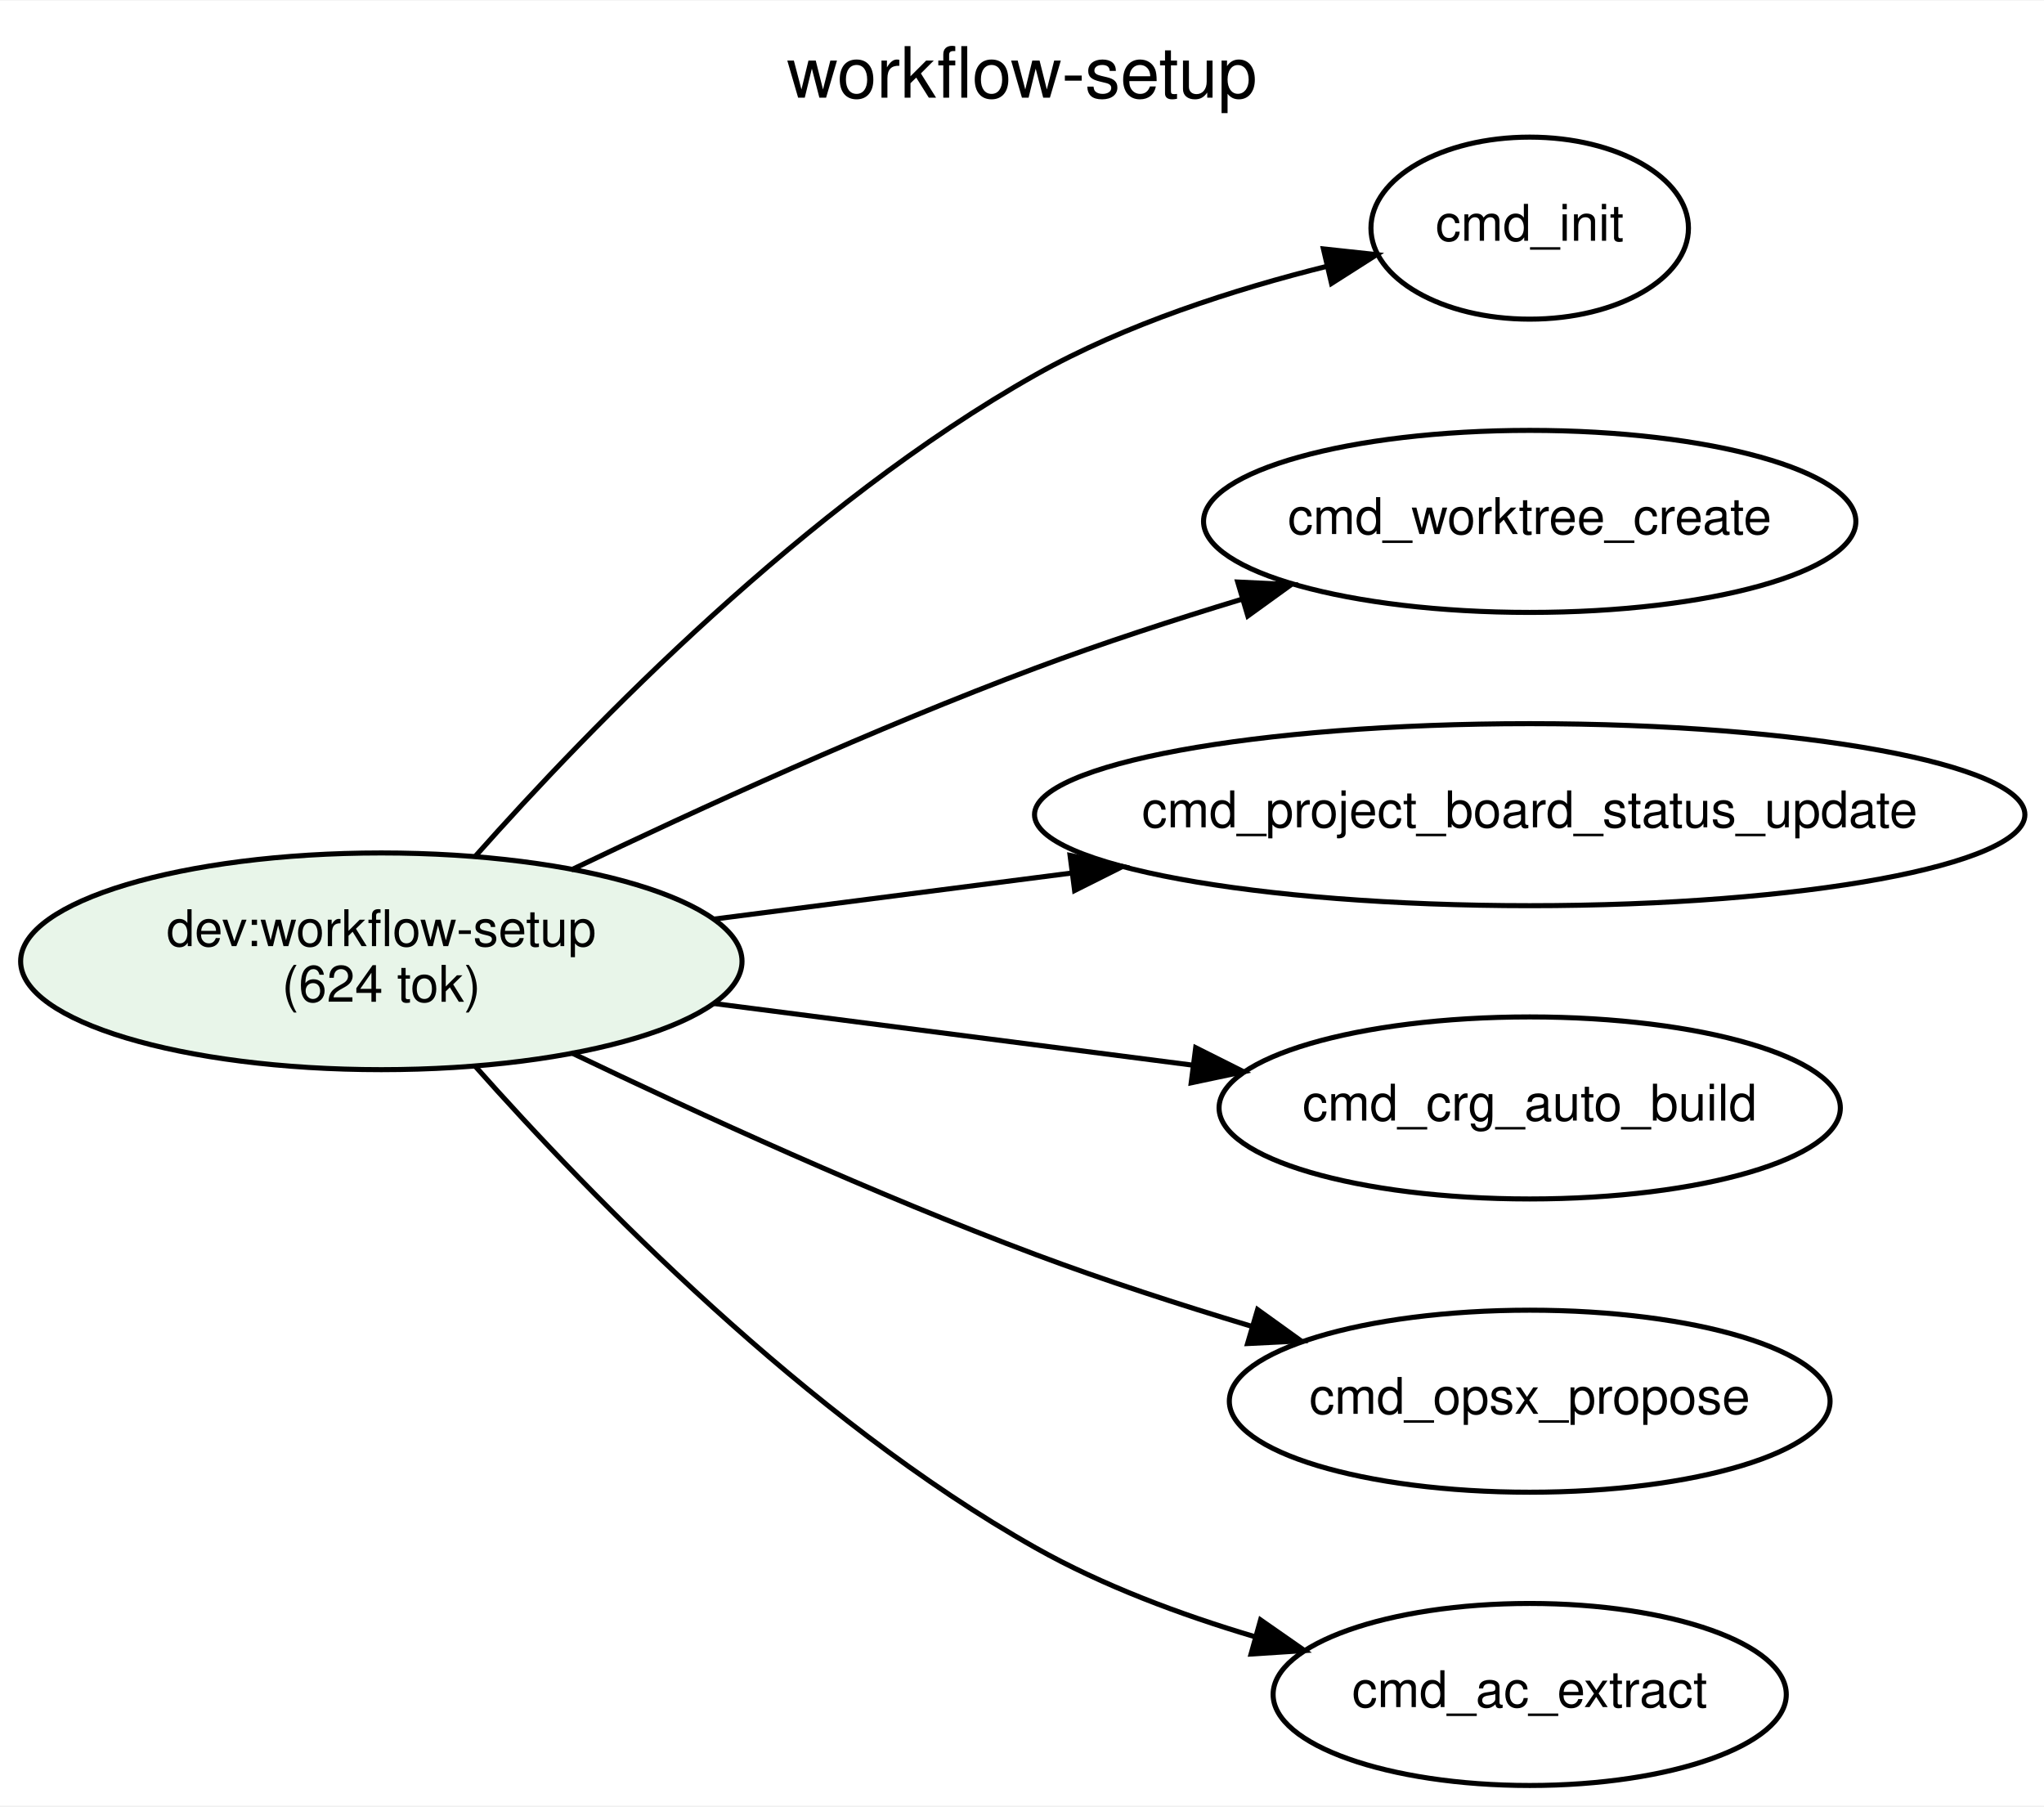
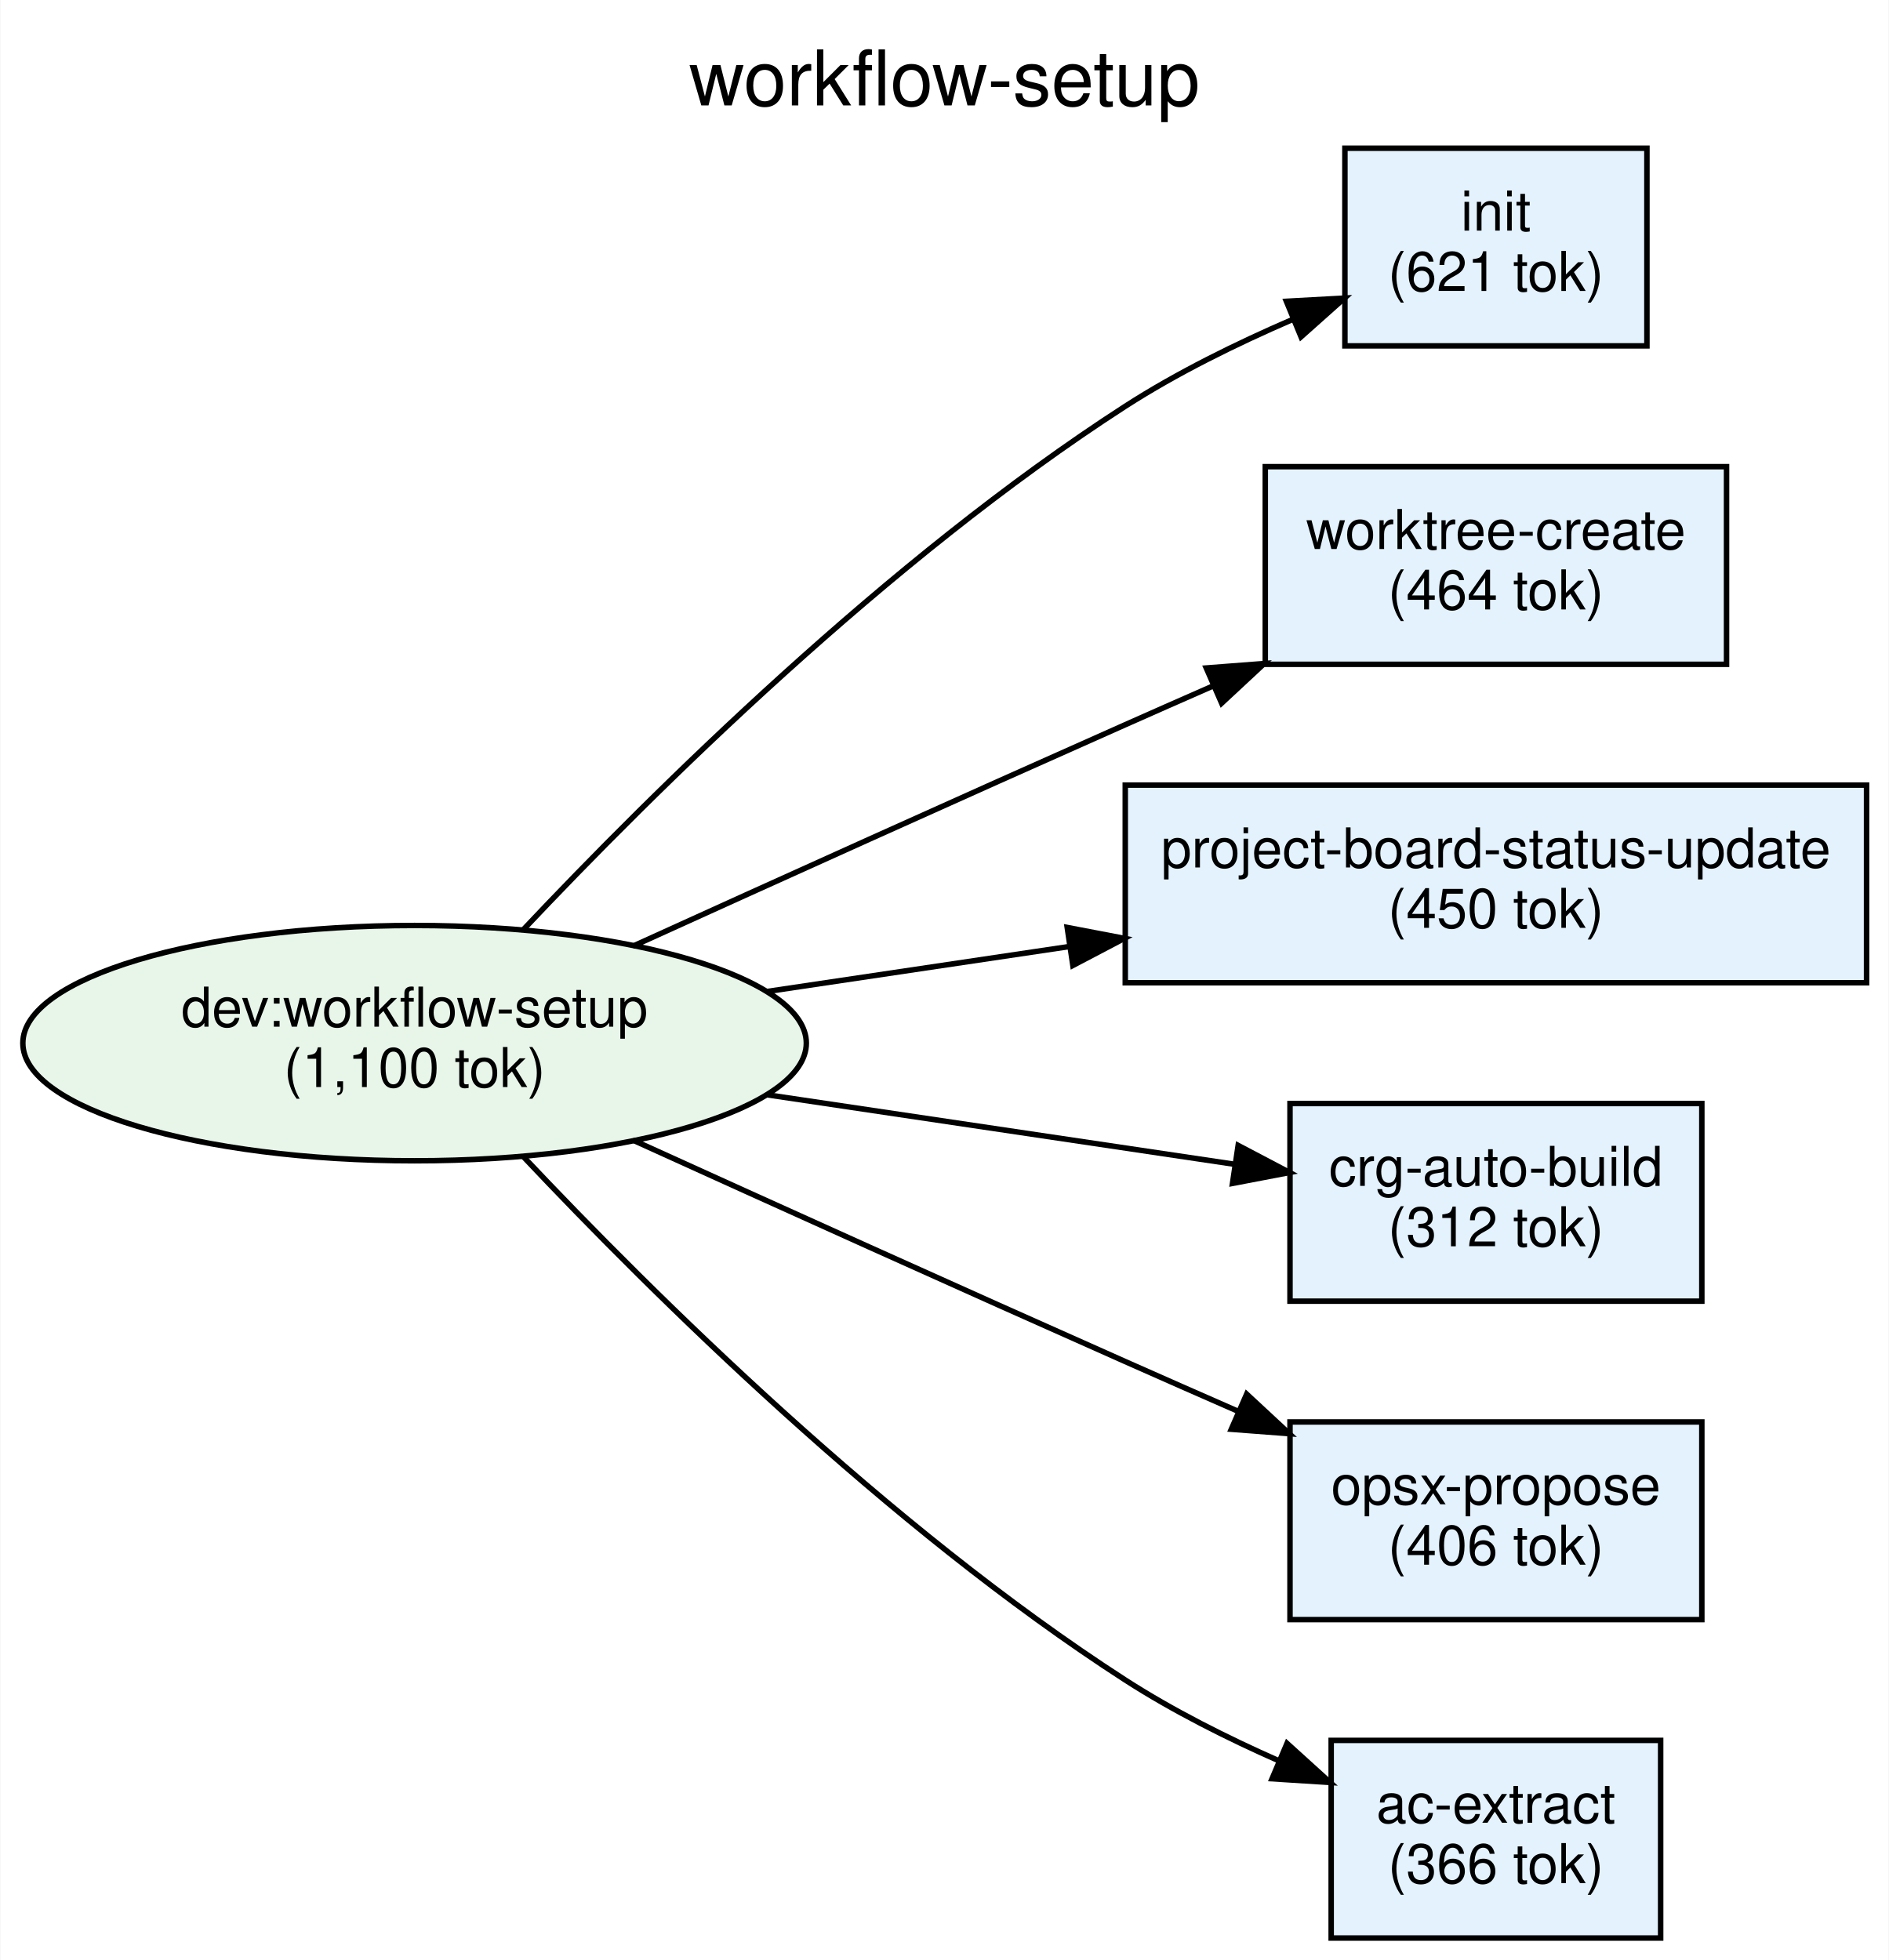
- <svg xmlns="http://www.w3.org/2000/svg" width="404pt" height="357pt" viewBox="0.00 0.00 404.27 357.00">
+ <svg xmlns="http://www.w3.org/2000/svg" width="344pt" height="357pt" viewBox="0.00 0.00 343.84 357.00">
  <g id="graph0" class="graph" transform="scale(1 1) rotate(0) translate(4 353)">
-     <polygon fill="white" stroke="transparent" points="-4,4 -4,-353 400.27,-353 400.27,4 -4,4" />
-     <text text-anchor="middle" x="198.14" y="-333.8" font-family="Helvetica,sans-Serif" font-size="14.00">workflow-setup</text>
+     <polygon fill="white" stroke="transparent" points="-4,4 -4,-353 339.84,-353 339.84,4 -4,4" />
+     <text text-anchor="middle" x="167.92" y="-333.8" font-family="Helvetica,sans-Serif" font-size="14.00">workflow-setup</text>
    <g id="node1" class="node">
      <ellipse fill="#e8f5e9" stroke="black" cx="71.42" cy="-163" rx="71.34" ry="21.43" />
      <text text-anchor="middle" x="71.42" y="-166" font-family="Helvetica,sans-Serif" font-size="10.00">dev:workflow-setup</text>
-       <text text-anchor="middle" x="71.42" y="-155" font-family="Helvetica,sans-Serif" font-size="10.00">(624 tok)</text>
+       <text text-anchor="middle" x="71.42" y="-155" font-family="Helvetica,sans-Serif" font-size="10.00">(1,100 tok)</text>
    </g>
    <g id="node2" class="node">
-       <ellipse fill="none" stroke="black" cx="298.55" cy="-308" rx="31.4" ry="18" />
-       <text text-anchor="middle" x="298.55" y="-305.5" font-family="Helvetica,sans-Serif" font-size="10.00">cmd_init</text>
+       <polygon fill="#e3f2fd" stroke="black" points="295.84,-326 240.84,-326 240.84,-290 295.84,-290 295.84,-326" />
+       <text text-anchor="middle" x="268.34" y="-311" font-family="Helvetica,sans-Serif" font-size="10.00">init</text>
+       <text text-anchor="middle" x="268.34" y="-300" font-family="Helvetica,sans-Serif" font-size="10.00">(621 tok)</text>
    </g>
    <g id="edge1" class="edge">
-       <path fill="none" stroke="black" d="M89.88,-183.63C112.82,-209.48 155.55,-253.49 200.84,-279 218.62,-289.02 240.23,-295.92 258.52,-300.47" />
-       <polygon fill="black" stroke="black" points="257.75,-303.89 268.28,-302.76 259.35,-297.07 257.75,-303.89" />
+       <path fill="none" stroke="black" d="M91.21,-183.66C114.87,-208.75 157.66,-251.15 200.84,-279 210.22,-285.05 221.08,-290.39 231.27,-294.79" />
+       <polygon fill="black" stroke="black" points="230.18,-298.12 240.76,-298.7 232.85,-291.65 230.18,-298.12" />
    </g>
    <g id="node3" class="node">
-       <ellipse fill="none" stroke="black" cx="298.55" cy="-250" rx="64.51" ry="18" />
-       <text text-anchor="middle" x="298.55" y="-247.5" font-family="Helvetica,sans-Serif" font-size="10.00">cmd_worktree_create</text>
+       <polygon fill="#e3f2fd" stroke="black" points="310.34,-268 226.34,-268 226.34,-232 310.34,-232 310.34,-268" />
+       <text text-anchor="middle" x="268.34" y="-253" font-family="Helvetica,sans-Serif" font-size="10.00">worktree-create</text>
+       <text text-anchor="middle" x="268.34" y="-242" font-family="Helvetica,sans-Serif" font-size="10.00">(464 tok)</text>
    </g>
    <g id="edge2" class="edge">
-       <path fill="none" stroke="black" d="M108.96,-181.07C134.37,-193.25 169.21,-209.18 200.84,-221 213.92,-225.89 228.22,-230.55 241.72,-234.64" />
-       <polygon fill="black" stroke="black" points="240.8,-238.01 251.38,-237.51 242.8,-231.31 240.8,-238.01" />
+       <path fill="none" stroke="black" d="M111.13,-180.64C136.59,-192.21 170.65,-207.6 200.84,-221 205.94,-223.27 211.28,-225.62 216.61,-227.96" />
+       <polygon fill="black" stroke="black" points="215.59,-231.33 226.15,-232.14 218.39,-224.92 215.59,-231.33" />
    </g>
    <g id="node4" class="node">
-       <ellipse fill="none" stroke="black" cx="298.55" cy="-192" rx="97.94" ry="18" />
-       <text text-anchor="middle" x="298.55" y="-189.5" font-family="Helvetica,sans-Serif" font-size="10.00">cmd_project_board_status_update</text>
+       <polygon fill="#e3f2fd" stroke="black" points="335.84,-210 200.84,-210 200.84,-174 335.84,-174 335.84,-210" />
+       <text text-anchor="middle" x="268.34" y="-195" font-family="Helvetica,sans-Serif" font-size="10.00">project-board-status-update</text>
+       <text text-anchor="middle" x="268.34" y="-184" font-family="Helvetica,sans-Serif" font-size="10.00">(450 tok)</text>
    </g>
    <g id="edge3" class="edge">
-       <path fill="none" stroke="black" d="M137.23,-171.35C159.29,-174.19 184.34,-177.42 207.98,-180.46" />
-       <polygon fill="black" stroke="black" points="207.64,-183.95 218.01,-181.75 208.54,-177 207.64,-183.95" />
+       <path fill="none" stroke="black" d="M135.7,-172.42C153.24,-175.02 172.47,-177.89 190.68,-180.6" />
+       <polygon fill="black" stroke="black" points="190.27,-184.07 200.68,-182.08 191.3,-177.15 190.27,-184.07" />
    </g>
    <g id="node5" class="node">
-       <ellipse fill="none" stroke="black" cx="298.55" cy="-134" rx="61.44" ry="18" />
-       <text text-anchor="middle" x="298.55" y="-131.5" font-family="Helvetica,sans-Serif" font-size="10.00">cmd_crg_auto_build</text>
+       <polygon fill="#e3f2fd" stroke="black" points="305.84,-152 230.84,-152 230.84,-116 305.84,-116 305.84,-152" />
+       <text text-anchor="middle" x="268.34" y="-137" font-family="Helvetica,sans-Serif" font-size="10.00">crg-auto-build</text>
+       <text text-anchor="middle" x="268.34" y="-126" font-family="Helvetica,sans-Serif" font-size="10.00">(312 tok)</text>
    </g>
    <g id="edge4" class="edge">
-       <path fill="none" stroke="black" d="M137.23,-154.65C166.87,-150.83 201.92,-146.32 231.67,-142.49" />
-       <polygon fill="black" stroke="black" points="232.49,-145.91 241.96,-141.16 231.6,-138.97 232.49,-145.91" />
+       <path fill="none" stroke="black" d="M135.7,-153.58C163.35,-149.47 195.2,-144.73 220.65,-140.95" />
+       <polygon fill="black" stroke="black" points="221.4,-144.37 230.77,-139.44 220.37,-137.45 221.4,-144.37" />
    </g>
    <g id="node6" class="node">
-       <ellipse fill="none" stroke="black" cx="298.55" cy="-76" rx="59.41" ry="18" />
-       <text text-anchor="middle" x="298.55" y="-73.5" font-family="Helvetica,sans-Serif" font-size="10.00">cmd_opsx_propose</text>
+       <polygon fill="#e3f2fd" stroke="black" points="305.84,-94 230.84,-94 230.84,-58 305.84,-58 305.84,-94" />
+       <text text-anchor="middle" x="268.34" y="-79" font-family="Helvetica,sans-Serif" font-size="10.00">opsx-propose</text>
+       <text text-anchor="middle" x="268.34" y="-68" font-family="Helvetica,sans-Serif" font-size="10.00">(406 tok)</text>
    </g>
    <g id="edge5" class="edge">
-       <path fill="none" stroke="black" d="M108.96,-144.93C134.37,-132.75 169.21,-116.82 200.84,-105 214.44,-99.91 229.38,-95.08 243.36,-90.87" />
-       <polygon fill="black" stroke="black" points="244.73,-94.11 253.33,-87.92 242.75,-87.4 244.73,-94.11" />
+       <path fill="none" stroke="black" d="M111.13,-145.36C136.59,-133.79 170.65,-118.4 200.84,-105 207.48,-102.05 214.52,-98.95 221.42,-95.93" />
+       <polygon fill="black" stroke="black" points="222.95,-99.08 230.71,-91.87 220.15,-92.67 222.95,-99.08" />
    </g>
    <g id="node7" class="node">
-       <ellipse fill="none" stroke="black" cx="298.55" cy="-18" rx="50.75" ry="18" />
-       <text text-anchor="middle" x="298.55" y="-15.5" font-family="Helvetica,sans-Serif" font-size="10.00">cmd_ac_extract</text>
+       <polygon fill="#e3f2fd" stroke="black" points="298.34,-36 238.34,-36 238.34,0 298.34,0 298.34,-36" />
+       <text text-anchor="middle" x="268.34" y="-21" font-family="Helvetica,sans-Serif" font-size="10.00">ac-extract</text>
+       <text text-anchor="middle" x="268.34" y="-10" font-family="Helvetica,sans-Serif" font-size="10.00">(366 tok)</text>
    </g>
    <g id="edge6" class="edge">
-       <path fill="none" stroke="black" d="M89.88,-142.37C112.82,-116.52 155.55,-72.51 200.84,-47 214.11,-39.52 229.53,-33.78 244.1,-29.45" />
-       <polygon fill="black" stroke="black" points="245.32,-32.74 254.01,-26.68 243.44,-26 245.32,-32.74" />
+       <path fill="none" stroke="black" d="M91.21,-142.34C114.87,-117.25 157.66,-74.85 200.84,-47 209.49,-41.42 219.4,-36.44 228.87,-32.26" />
+       <polygon fill="black" stroke="black" points="230.3,-35.46 238.15,-28.34 227.57,-29.01 230.3,-35.46" />
    </g>
  </g>
</svg>
